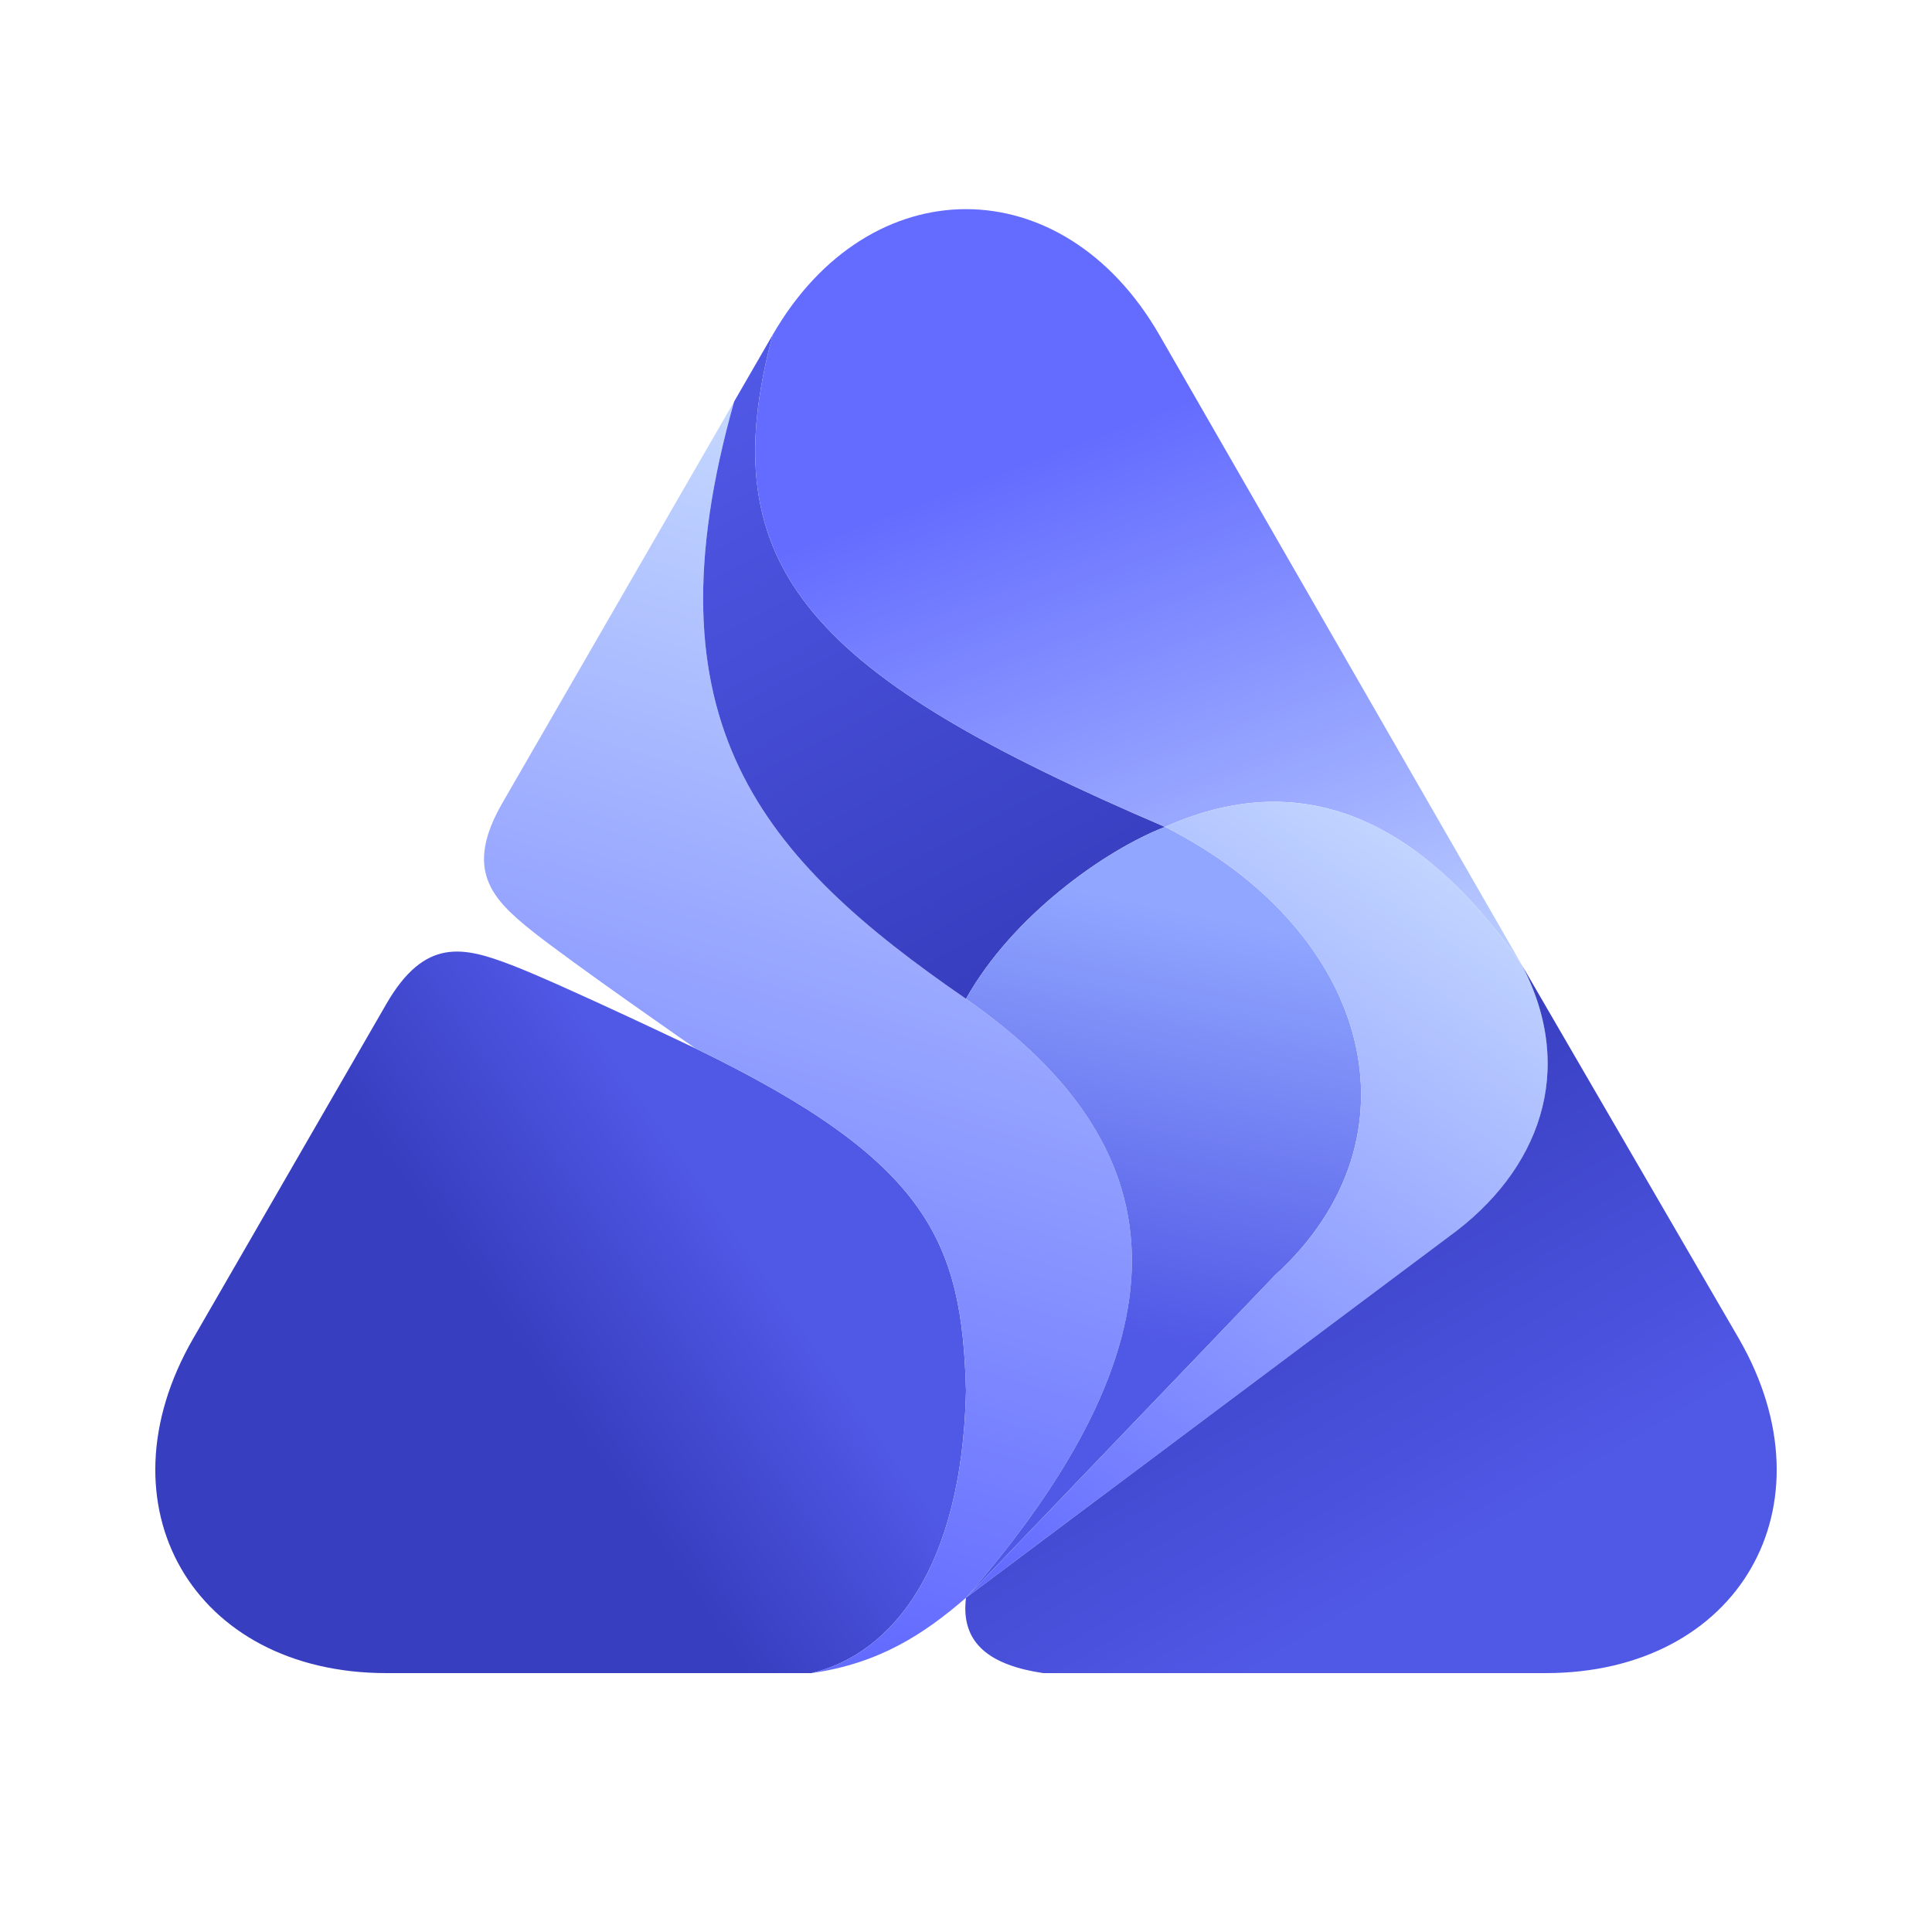
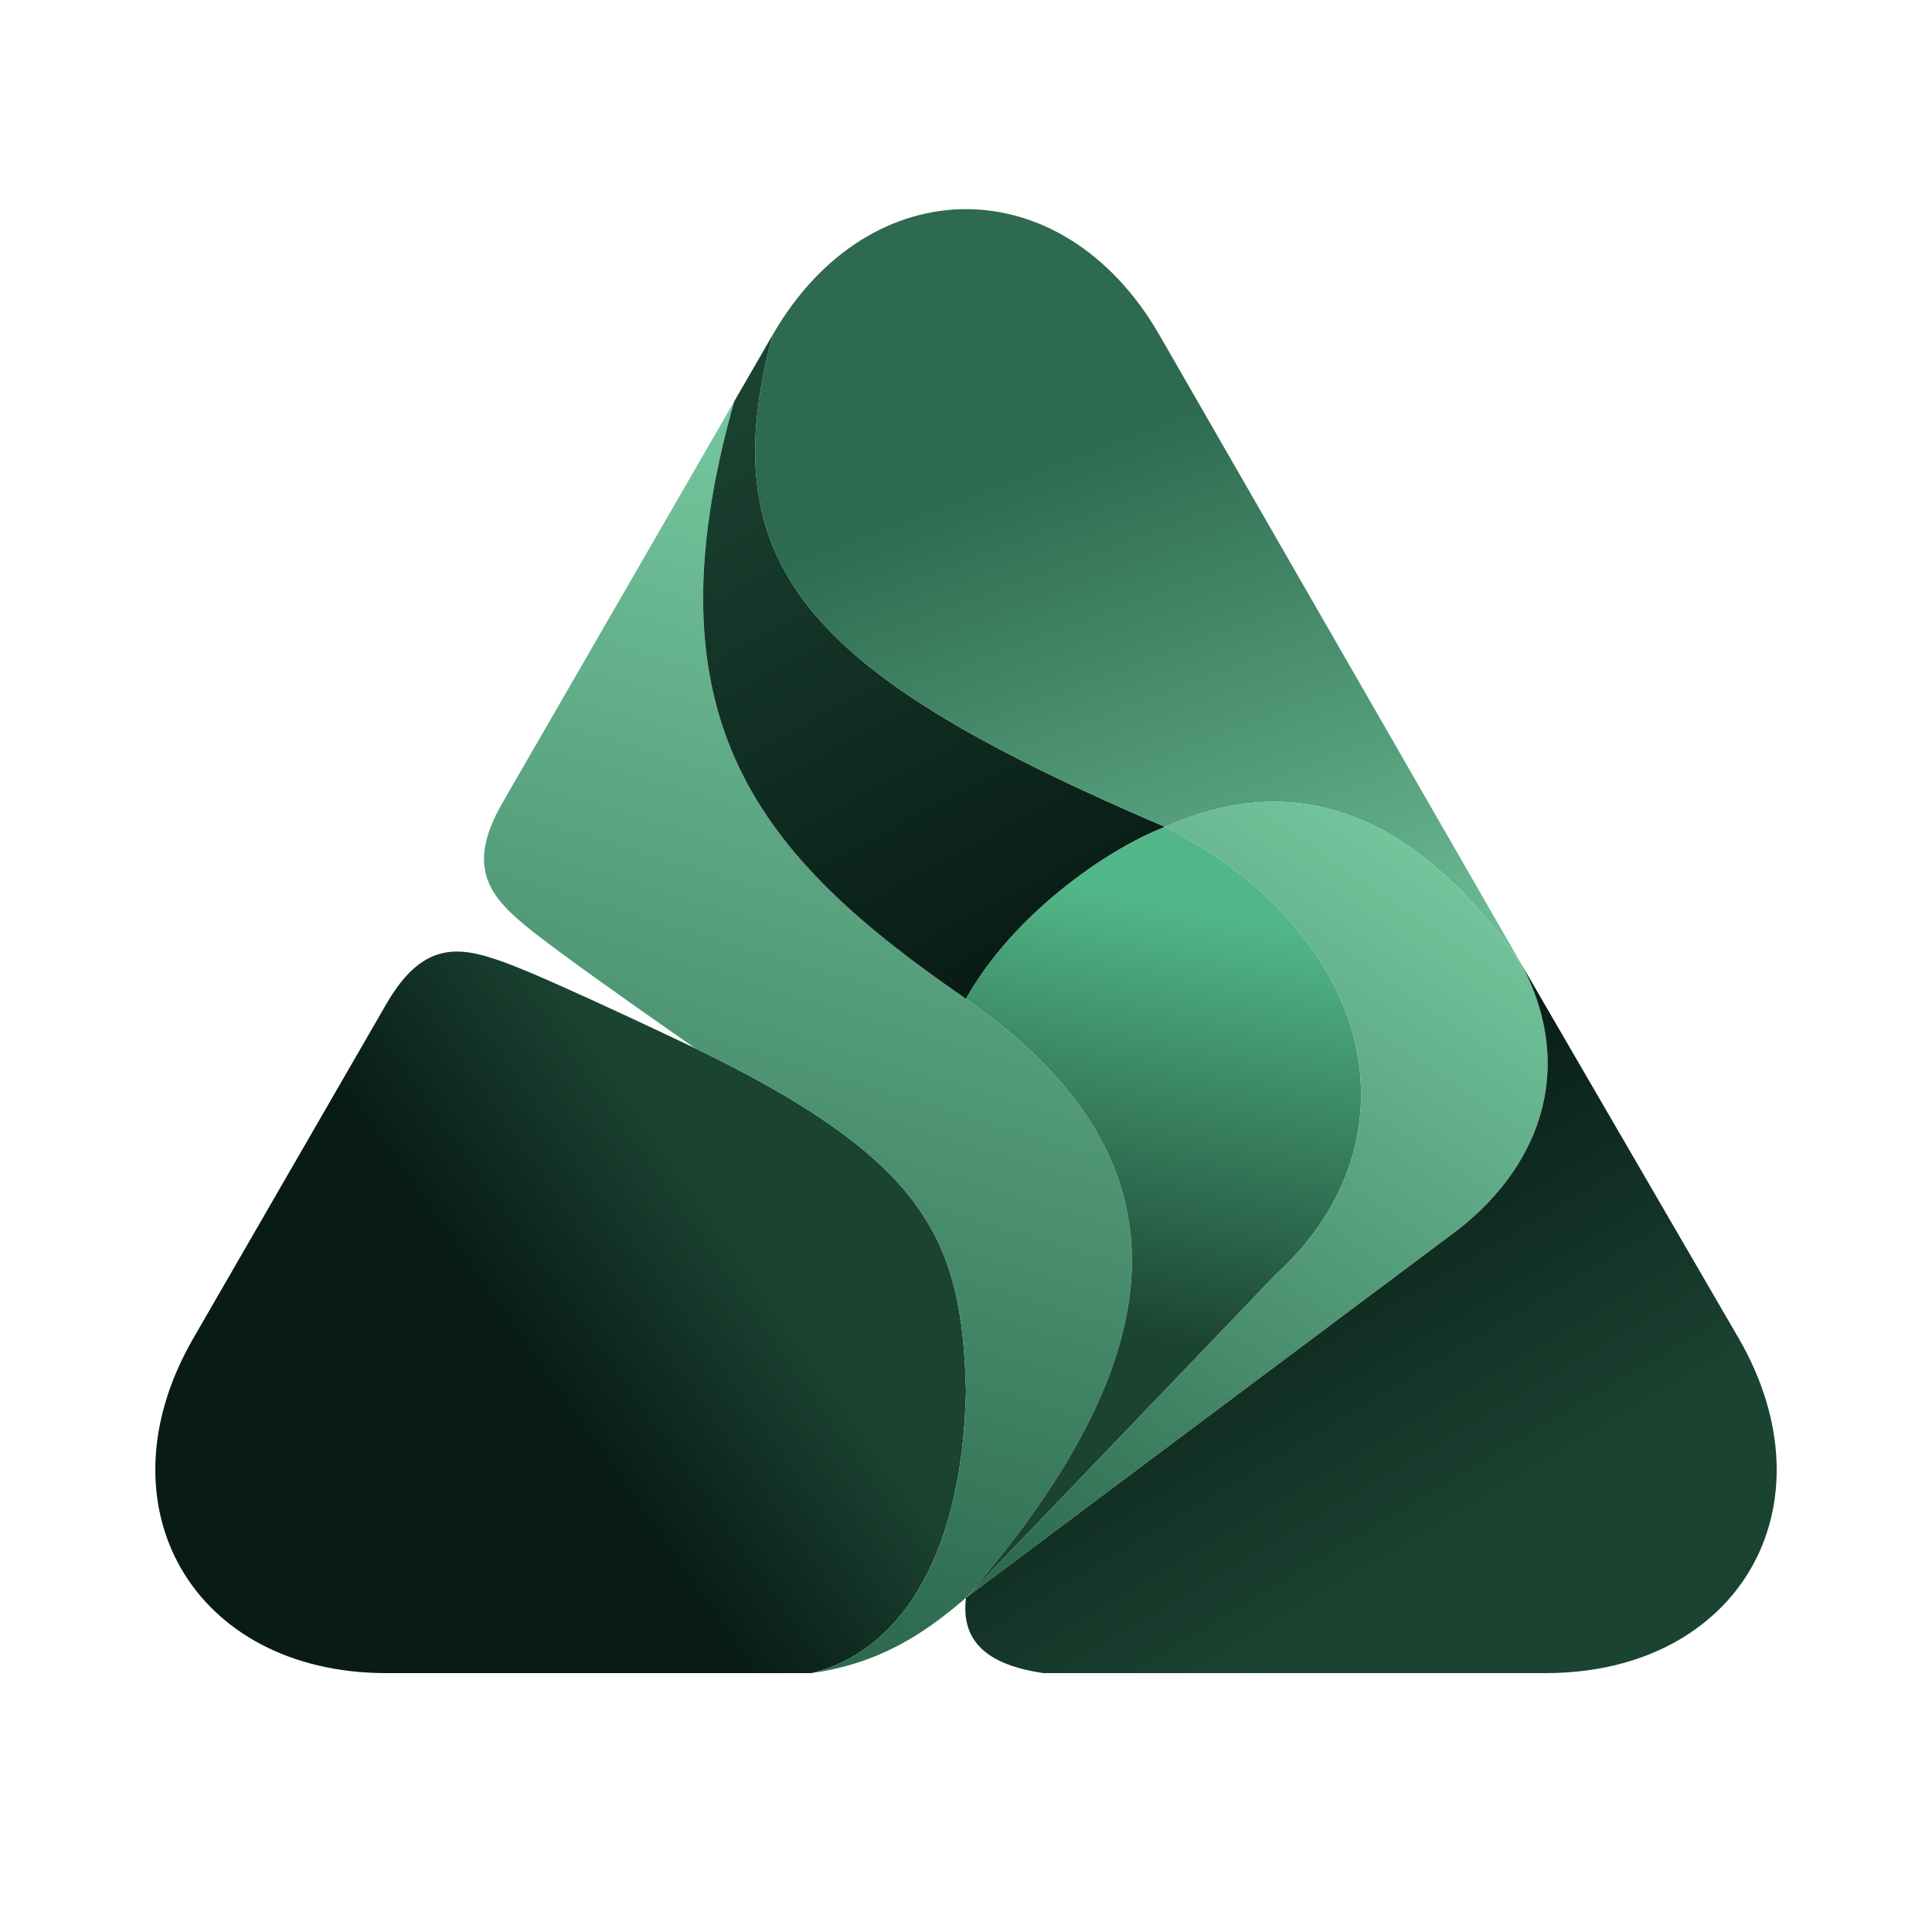
<svg xmlns="http://www.w3.org/2000/svg" width="100%" height="100%" version="1.1" viewBox="0 0 1000 1000">
  <g>
    <path d="M 200,866 C 100,866 50,779.4 100,692.8 L 200,519.6 C 220,485 240,490 265,499.6 S 360,542.68 360,542.68 C 480.5,601 498,642.5 500,720 C 498,811 462,856 420,866" fill="url(#LinearGradient)" fill-rule="nonzero" opacity="1" stroke="none" />
    <path d="M 420,866 C 455,861 478,846 500,827 C 614,696 615,597 500,517 C 394,444 333,374 380,207.82 L 260,415.67 C 240.22,450 254.37,465.1 275.28,481.79 S 360,542.68 360,542.68 C 480.5,601 498,642.5 500,720 C 498,811 462,856 420,866" fill="url(#LinearGradient_2)" fill-rule="nonzero" opacity="1" stroke="none" />
    <path d="M 500,517 C 394,444 333,374 380,207.82 L 400,173.2 C 367,295 421,350 603,428 C 572,440 524,474 500,517" fill="url(#LinearGradient_3)" fill-rule="nonzero" opacity="1" stroke="none" />
    <path d="M 500,827 L 660,660 C 738,589 710,482 603,428 C 572,440 524,474 500,517 C 615,597 614,696 500,827" fill="url(#LinearGradient_4)" fill-rule="nonzero" opacity="1" stroke="none" />
    <path d="M 400,173.2 C 367,295 421,350 603,428 C 690,389, 750,445 788,500 L 600,173.2 C 550,86.6 450,86.6 400,173.2" fill="url(#LinearGradient_5)" fill-rule="nonzero" opacity="1" stroke="none" />
    <path d="M 500,827 L 660,660 C 738,589 710,482 603,428 C 690,389, 750,445 788,500 C 816,554 797,606 750,640 L 500,827" fill="url(#LinearGradient_6)" fill-rule="nonzero" opacity="1" stroke="none" />
    <path d="M 788,500 C 816,554 797,606 750,640 L 500,827 C 497,851 513,862 540,866 L 800,866 C 900,866 950,779.4 900,692.8 L 788,500" fill="url(#LinearGradient_7)" fill-rule="nonzero" opacity="1" stroke="none" />
  </g>
  <defs>
    <linearGradient gradientTransform="matrix(104.391 -73.3432 73.3432 104.391 277.441 710.122)" gradientUnits="userSpaceOnUse" id="LinearGradient" x1="0" x2="1" y1="0" y2="0">
-       <stop offset="0" stop-color="#373ebf" />
-       <stop offset="1" stop-color="#5058e6" />
+       <stop offset="0" stop-color="#081c15" />
+       <stop offset="1" stop-color="#1b4332" />
    </linearGradient>
    <linearGradient gradientTransform="matrix(-173.747 557.324 -557.324 -173.747 508.829 258.172)" gradientUnits="userSpaceOnUse" id="LinearGradient_2" x1="0" x2="1" y1="0" y2="0">
-       <stop offset="0" stop-color="#c2d6ff" />
-       <stop offset="1" stop-color="#646cff" />
+       <stop offset="0" stop-color="#74c69d" />
+       <stop offset="1" stop-color="#2d6a4f" />
    </linearGradient>
    <linearGradient gradientTransform="matrix(157.951 295.666 -295.666 157.951 382.944 193.642)" gradientUnits="userSpaceOnUse" id="LinearGradient_3" x1="0" x2="1" y1="0" y2="0">
-       <stop offset="0" stop-color="#5058e6" />
-       <stop offset="1" stop-color="#373ebf" />
+       <stop offset="0" stop-color="#1b4332" />
+       <stop offset="1" stop-color="#081c15" />
    </linearGradient>
    <linearGradient gradientTransform="matrix(-44.3023 219.578 -219.578 -44.3023 619.69 469.652)" gradientUnits="userSpaceOnUse" id="LinearGradient_4" x1="0" x2="1" y1="0" y2="0">
-       <stop offset="0" stop-color="#91a7ff" />
-       <stop offset="1" stop-color="#5058e6" />
+       <stop offset="0" stop-color="#52b788" />
+       <stop offset="1" stop-color="#1b4332" />
    </linearGradient>
    <linearGradient gradientTransform="matrix(125.52 334.256 -334.256 125.52 539.723 235.139)" gradientUnits="userSpaceOnUse" id="LinearGradient_5" x1="0" x2="1" y1="0" y2="0">
-       <stop offset="0" stop-color="#646cff" />
-       <stop offset="1" stop-color="#c2d6ff" />
+       <stop offset="0" stop-color="#2d6a4f" />
+       <stop offset="1" stop-color="#74c69d" />
    </linearGradient>
    <linearGradient gradientTransform="matrix(-241.23 357.206 -357.206 -241.23 754.054 449.312)" gradientUnits="userSpaceOnUse" id="LinearGradient_6" x1="0" x2="1" y1="0" y2="0">
-       <stop offset="0" stop-color="#c2d6ff" />
-       <stop offset="1" stop-color="#646cff" />
+       <stop offset="0" stop-color="#74c69d" />
+       <stop offset="1" stop-color="#2d6a4f" />
    </linearGradient>
    <linearGradient gradientTransform="matrix(125.978 210.065 -210.065 125.978 596.433 613.665)" gradientUnits="userSpaceOnUse" id="LinearGradient_7" x1="0" x2="1" y1="0" y2="0">
-       <stop offset="0" stop-color="#373ebf" />
-       <stop offset="1" stop-color="#5058e6" />
+       <stop offset="0" stop-color="#081c15" />
+       <stop offset="1" stop-color="#1b4332" />
    </linearGradient>
  </defs>
</svg>
